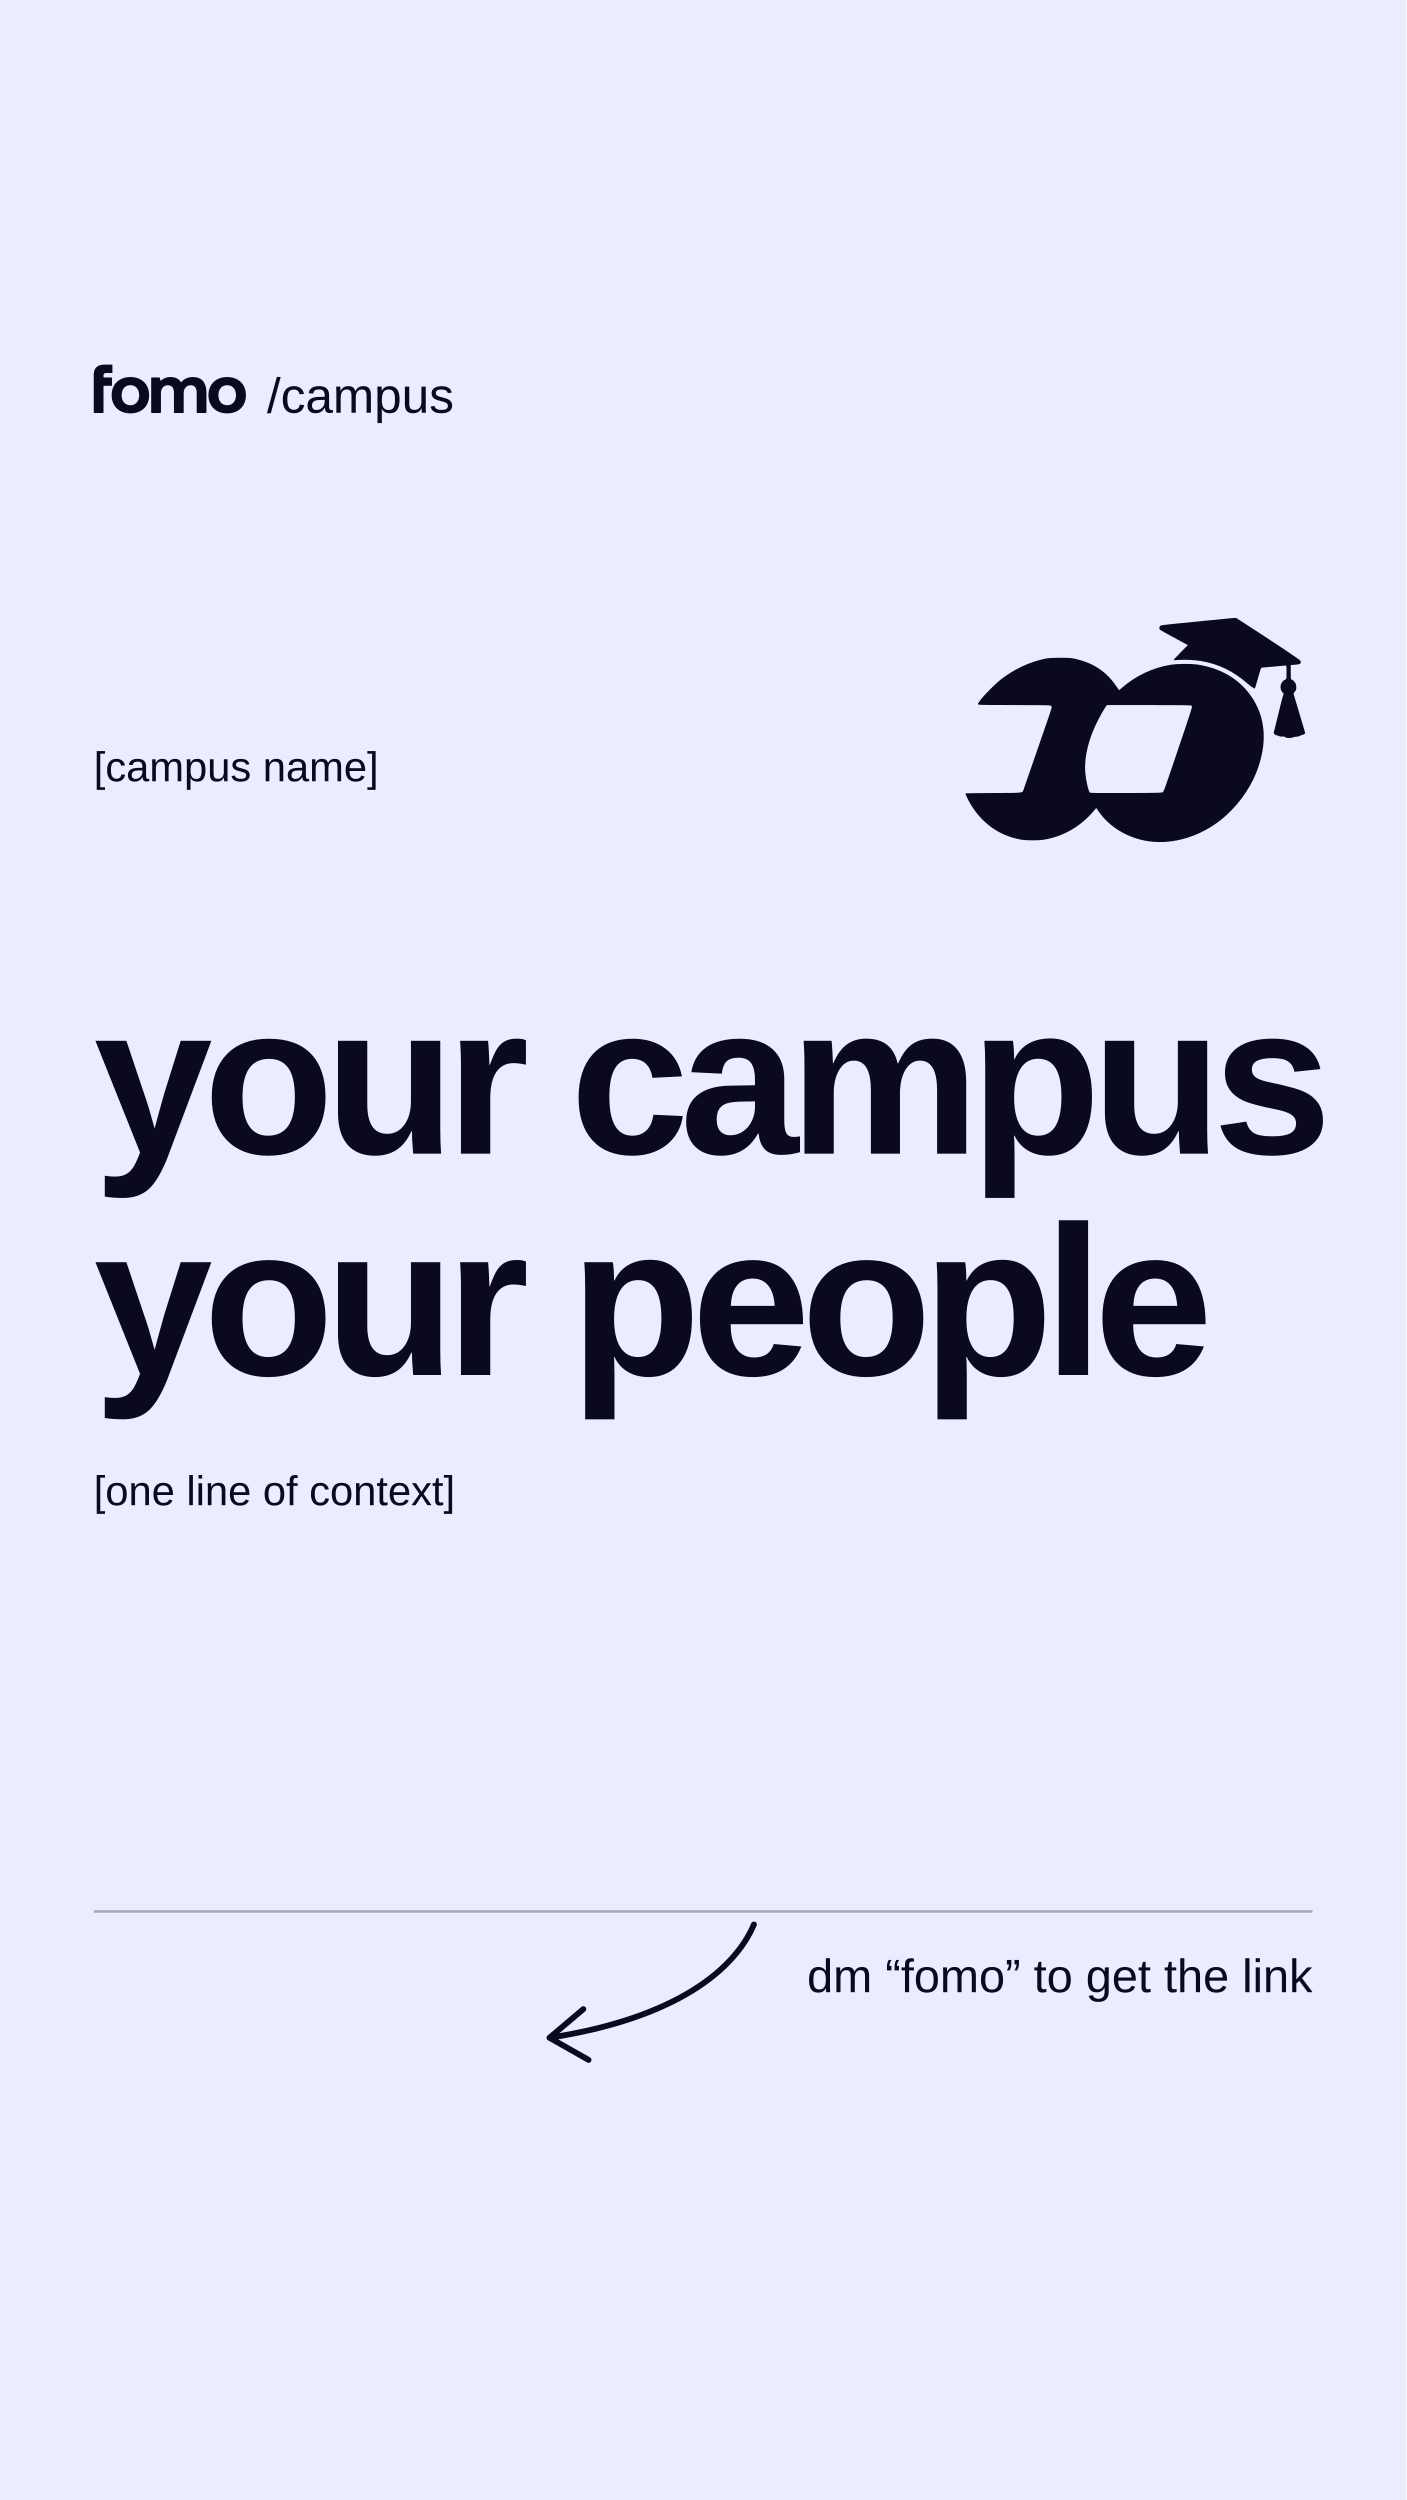
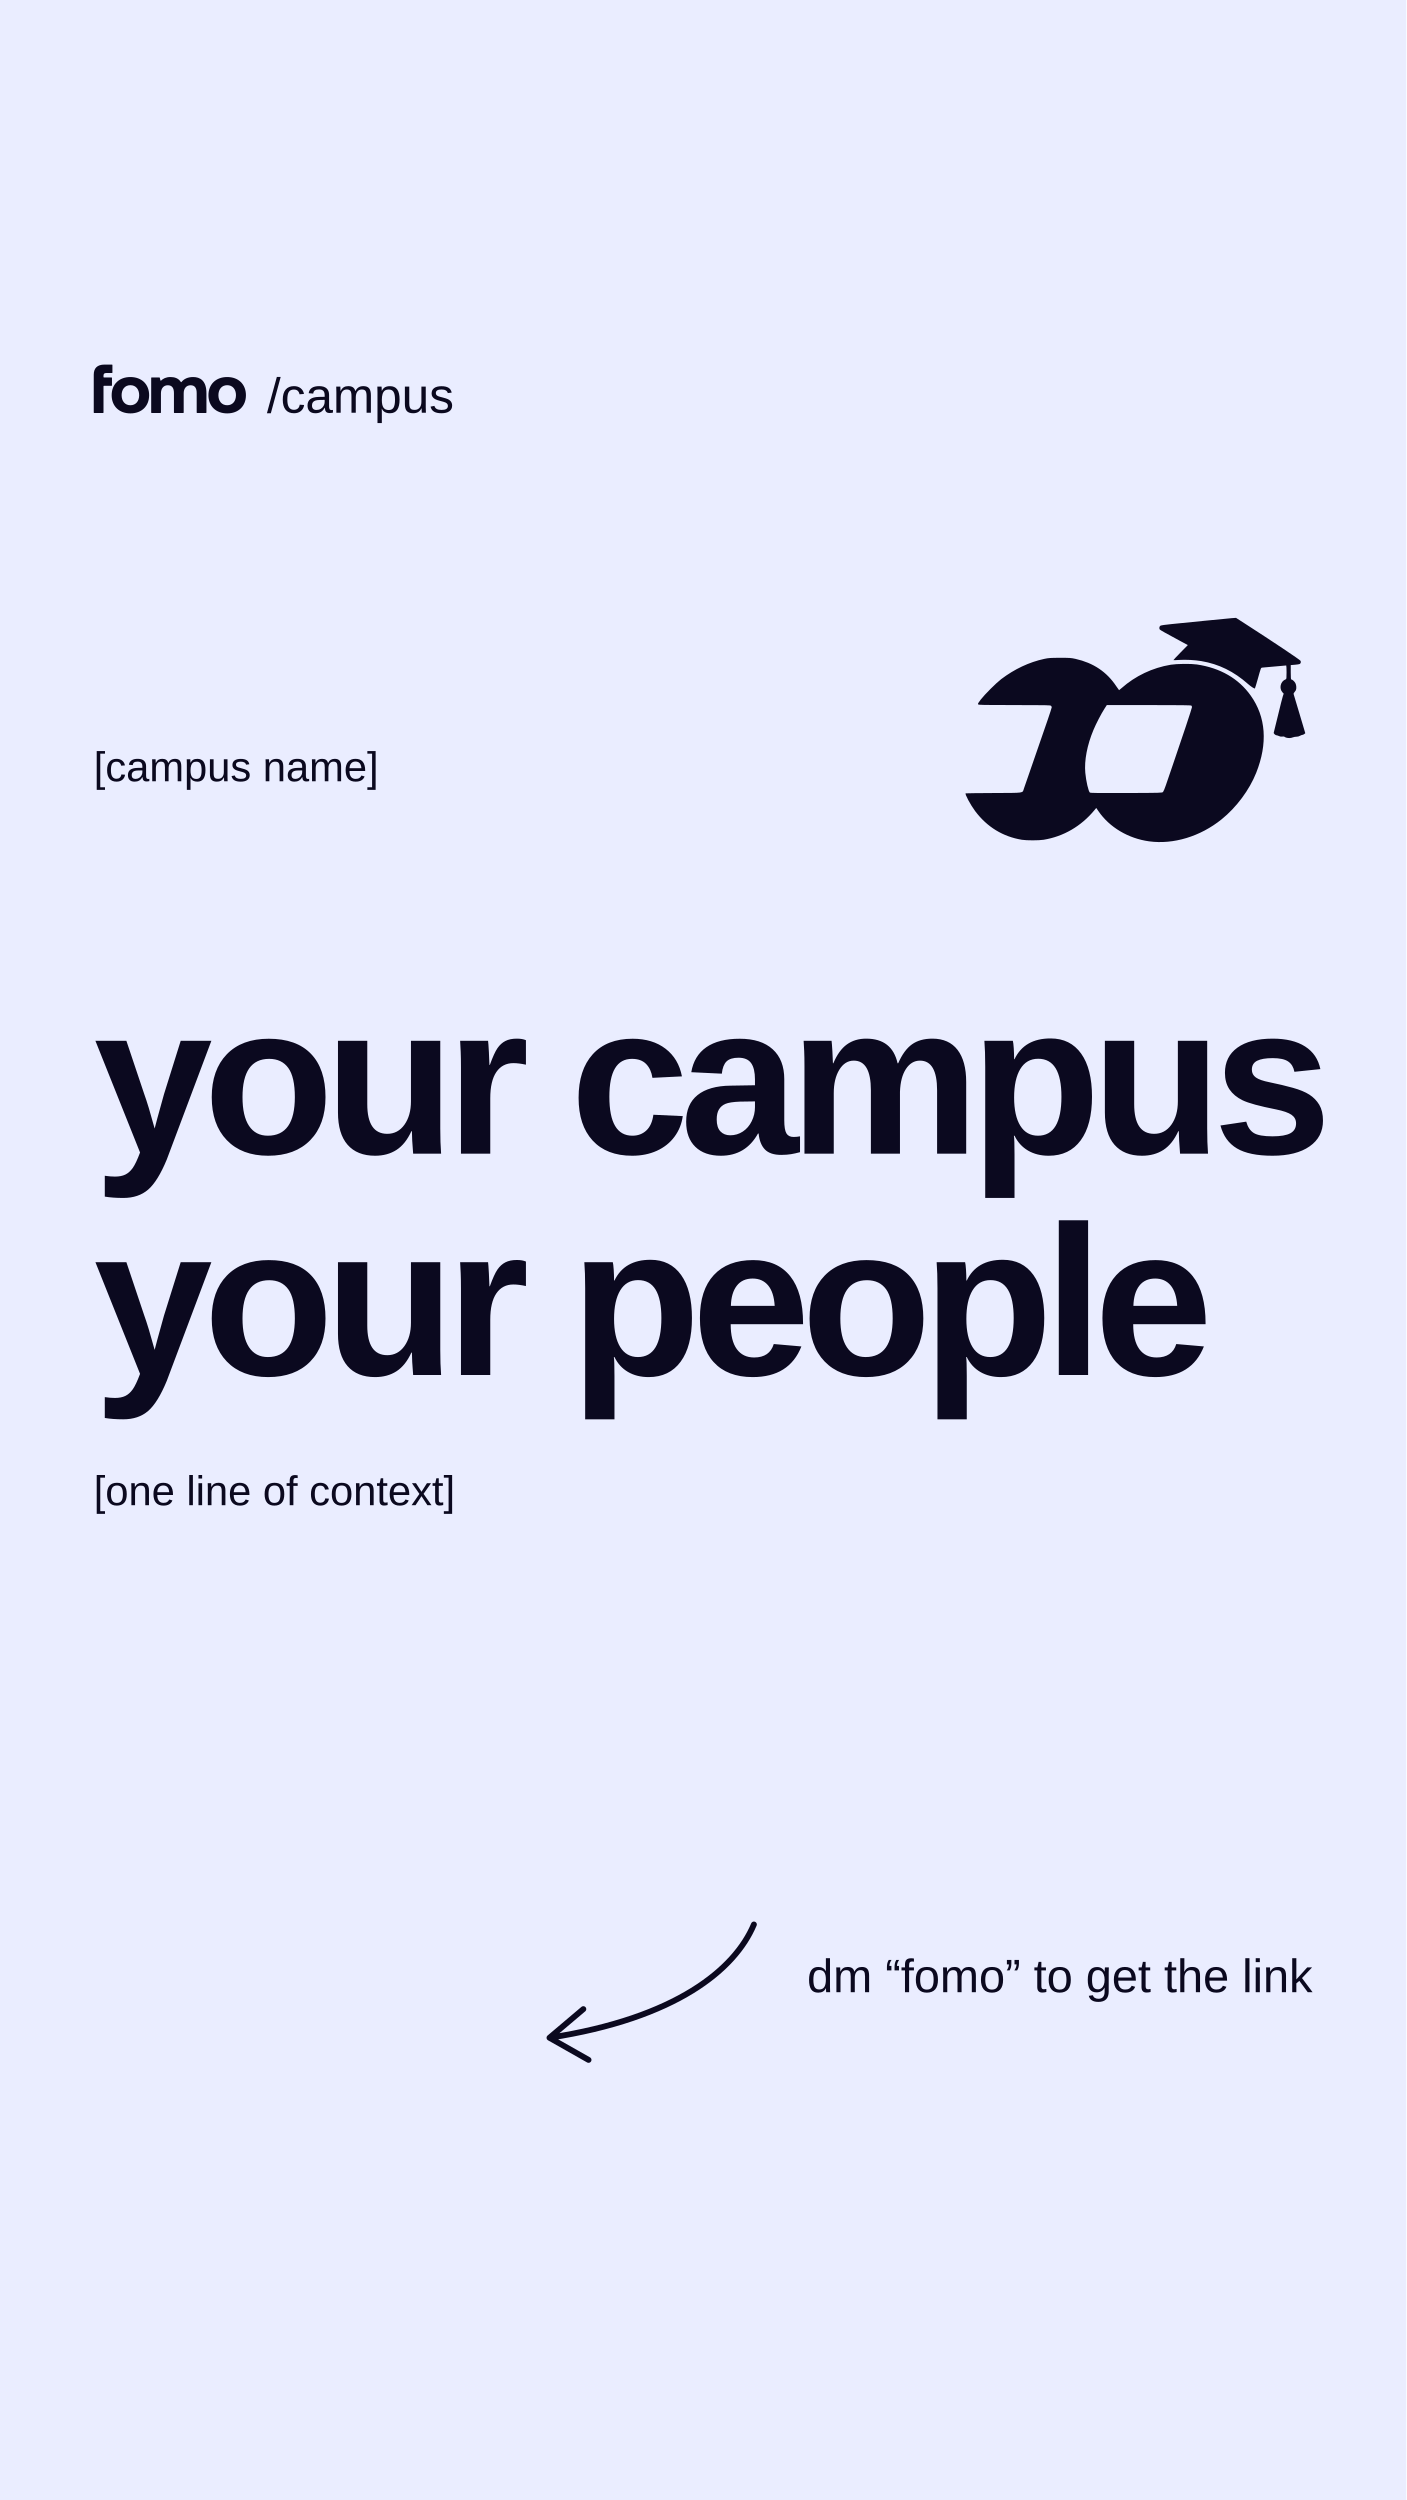
<svg xmlns="http://www.w3.org/2000/svg" xmlns:xlink="http://www.w3.org/1999/xlink" width="1080" height="1920" viewBox="0 0 1080 1920" role="img" aria-labelledby="title description">
  <defs>
    <style>text{font-family:Aeonik,Arial,sans-serif} .headline{font-size:164px;font-weight:700;letter-spacing:-7px} .label{font-size:32px;font-weight:500} .context{font-size:32px;font-weight:400}</style>
    <symbol id="fomo-campus-mark" viewBox="0 0 620 415">
      <g fill="currentColor" fill-rule="evenodd" transform="translate(-240.190 -291.993) scale(0.815589)">
        <path d="M704.000,851.489 C659.298,845.350 618.849,821.276 595.279,786.779 L590.531,779.831 L586.540,784.665 C558.138,819.063 520.232,841.118 477.500,848.109 C467.438,849.755 440.897,849.775 431.000,848.144 C390.066,841.399 356.287,820.720 330.727,786.759 C320.650,773.369 307.823,749.353 310.282,748.480 C310.952,748.242 338.147,747.924 370.715,747.774 C437.969,747.463 431.842,748.359 435.217,738.339 C436.299,735.128 440.265,723.725 444.030,713.000 C452.124,689.943 474.687,624.651 486.579,589.869 C491.210,576.322 495.000,564.542 495.000,563.691 C495.000,562.839 494.293,561.436 493.429,560.571 C492.027,559.170 483.541,559.000 415.051,559.000 C348.565,559.000 338.080,558.802 337.020,557.524 C336.010,556.307 336.975,554.517 342.549,547.274 C351.040,536.242 375.944,511.356 386.500,503.355 C415.124,481.659 446.747,466.787 479.000,459.852 C488.127,457.890 492.509,457.588 512.500,457.547 C533.032,457.505 536.614,457.749 545.881,459.824 C584.401,468.449 613.143,487.752 633.619,518.750 C636.617,523.288 639.264,527.000 639.501,527.000 C639.739,527.000 642.144,525.037 644.846,522.637 C674.311,496.467 711.276,478.895 750.500,472.411 C763.328,470.290 794.041,469.982 806.500,471.849 C856.836,479.392 895.899,501.942 921.968,538.507 C954.832,584.602 958.909,641.335 933.881,704.280 C919.198,741.207 891.383,778.611 859.500,804.302 C813.865,841.075 756.010,858.632 704.000,851.489 Z M733.852,745.500 C734.901,744.400 737.568,738.100 739.778,731.500 C741.988,724.900 748.839,704.875 755.003,687.000 C774.125,631.539 796.000,565.624 796.000,563.462 C796.000,562.328 795.460,560.860 794.800,560.200 C793.884,559.284 772.221,559.000 703.396,559.000 L613.193,559.000 L607.900,567.250 C600.996,578.011 590.163,598.929 584.528,612.379 C570.986,644.701 564.625,678.053 567.010,704.228 C568.643,722.141 573.768,744.378 576.815,746.768 C578.095,747.772 594.392,747.980 655.188,747.768 C730.463,747.505 731.982,747.461 733.852,745.500 Z M998.299,628.894 C996.539,628.385 994.824,627.524 994.489,626.982 C994.146,626.428 992.190,626.266 990.022,626.612 C987.410,627.030 985.121,626.708 982.929,625.615 C981.149,624.727 978.923,624.000 977.981,624.000 C975.197,624.000 970.787,619.991 971.523,618.130 C971.877,617.233 975.979,600.548 980.638,581.052 C985.297,561.556 989.956,543.106 990.991,540.052 L992.872,534.500 L990.500,532.000 C982.248,523.304 985.952,507.770 997.250,503.694 C998.807,503.132 999.000,501.464 999.000,488.531 C999.000,480.539 998.672,474.000 998.272,474.000 C995.946,474.000 949.957,478.091 947.317,478.533 C943.666,479.144 944.526,477.033 936.947,504.000 C934.088,514.175 931.444,522.838 931.072,523.252 C930.186,524.238 922.689,519.440 916.433,513.885 C885.904,486.771 853.740,470.988 815.991,464.599 C802.027,462.235 782.154,461.195 768.545,462.114 C761.969,462.559 756.404,462.737 756.178,462.511 C755.952,462.285 762.816,454.929 771.432,446.164 L787.096,430.229 L769.798,420.922 C739.352,404.542 727.553,397.893 726.782,396.682 C725.220,394.225 725.982,390.057 728.250,388.655 C729.634,387.800 738.967,386.442 752.500,385.127 C764.600,383.951 796.325,380.774 823.000,378.067 C849.675,375.360 875.775,372.844 881.000,372.477 L890.500,371.808 L909.000,383.723 C968.284,421.904 1027.749,461.663 1028.963,463.931 C1030.330,466.486 1029.516,469.662 1027.182,470.880 C1026.257,471.362 1021.562,472.077 1016.750,472.468 L1008.000,473.180 L1008.000,488.590 C1008.000,499.093 1008.349,504.000 1009.096,504.000 C1011.343,504.000 1016.111,508.296 1018.023,512.044 C1020.213,516.339 1020.635,523.898 1018.875,527.316 C1018.256,528.517 1016.830,530.510 1015.706,531.745 C1013.883,533.746 1013.790,534.397 1014.850,537.745 C1015.504,539.810 1021.252,559.030 1027.624,580.456 L1039.210,619.412 L1036.994,621.206 C1035.775,622.193 1033.954,623.000 1032.946,623.000 C1031.939,623.000 1029.564,623.915 1027.670,625.032 C1025.599,626.254 1022.684,627.005 1020.362,626.915 C1018.238,626.833 1014.700,627.473 1012.500,628.339 C1008.042,630.092 1003.110,630.285 998.299,628.894 Z" />
      </g>
    </symbol>
    <symbol id="fomo-wordmark" viewBox="0 0 352 113" fill="none">
      <path d="M0.003 23.325C0.003 8.468 7.991 0 24.923 0H42.105C42.675 0 43.134 0.46 43.134 1.029V18.462C43.134 19.031 42.675 19.49 42.105 19.49H28.757C24.443 19.49 22.526 21.408 22.526 25.561V28.685C22.526 29.255 22.985 29.714 23.555 29.714H41.076C41.646 29.714 42.105 30.174 42.105 30.743V48.014C42.105 48.584 41.646 49.043 41.076 49.043H23.555C22.985 49.043 22.526 49.503 22.526 50.072V110.797C22.526 111.366 22.066 111.826 21.497 111.826H1.029C0.46 111.826 0 111.366 0 110.797V23.325H0.003Z" fill="currentColor" />
      <path d="M41.381 70.769C41.381 45.528 58.636 28.757 84.673 28.757C110.711 28.757 127.965 45.531 127.965 70.769C127.965 96.008 110.711 112.782 84.673 112.782C58.636 112.782 41.381 96.008 41.381 70.769ZM104.959 70.769C104.959 57.192 97.291 47.606 84.67 47.606C72.049 47.606 64.384 57.192 64.384 70.769C64.384 84.347 72.052 93.933 84.67 93.933C97.287 93.933 104.959 84.347 104.959 70.769Z" fill="currentColor" />
      <path d="M260.369 65.978V110.796C260.369 111.366 259.909 111.825 259.34 111.825H238.872C238.302 111.825 237.843 111.366 237.843 110.796V65.817C237.843 53.995 233.371 47.767 223.785 47.767C214.199 47.767 207.491 54.794 207.81 67.415V110.796C207.81 111.366 207.35 111.825 206.781 111.825H186.313C185.744 111.825 185.284 111.366 185.284 110.796V65.817C185.284 53.995 180.812 47.767 171.065 47.767C161.318 47.767 155.251 55.117 155.251 66.616V110.796C155.251 111.366 154.792 111.825 154.222 111.825H133.754C133.185 111.825 132.725 111.366 132.725 110.796V30.746C132.725 30.177 133.185 29.717 133.754 29.717H151.571C152.044 29.717 152.456 30.039 152.569 30.495L154.088 36.58C154.246 37.211 155.028 37.447 155.501 37.002C160.183 32.615 166.476 28.757 177.451 28.757C186.961 28.757 195.882 31.703 201.246 40.284C201.565 40.791 202.281 40.836 202.652 40.362C208.307 33.136 217.317 28.757 229.687 28.757C245.662 28.757 260.358 37.063 260.358 65.978H260.369Z" fill="currentColor" />
      <path d="M265.029 70.769C265.029 45.528 282.284 28.757 308.321 28.757C334.359 28.757 351.613 45.531 351.613 70.769C351.613 96.008 334.359 112.782 308.321 112.782C282.284 112.782 265.029 96.008 265.029 70.769ZM328.607 70.769C328.607 57.192 320.939 47.606 308.318 47.606C295.697 47.606 288.032 57.192 288.032 70.769C288.032 84.347 295.7 93.933 308.318 93.933C320.935 93.933 328.607 84.347 328.607 70.769Z" fill="currentColor" />
    </symbol>
  </defs>
  <g id="background">
    <rect width="1080" height="1920" fill="#EAEDFF" />
  </g>
  <g id="brand" color="#0B091F">
    <use href="#fomo-wordmark" xlink:href="#fomo-wordmark" x="72" y="280" width="117" height="37.560" />
    <text x="205" y="317" fill="#0B091F" font-size="38" font-weight="500">/campus</text>
    <use href="#fomo-campus-mark" xlink:href="#fomo-campus-mark" x="736" y="458" width="272" height="205.227" />
  </g>
  <g id="editable-message">
    <text x="72" y="600" class="label" fill="#0B091F">[campus name]</text>
    <text x="72" y="886" class="headline" fill="#0B091F">your campus</text>
    <text x="72" y="1056" class="headline" fill="#0B091F">your people</text>
    <text x="72" y="1156" class="context" fill="#0B091F">[one line of context]</text>
  </g>
  <g id="editable-call-to-action">
-     <path d="M72 1468 H1008" stroke="#0B091F" stroke-opacity=".3" stroke-width="2" />
    <text x="1008" y="1530" fill="#0B091F" font-size="36" font-weight="500" text-anchor="end">dm “fomo” to get the link</text>
    <path id="cta-arrow" d="M157 0C142.5 34.5 97.5 72 0 87M26 65L0 87L30 104" transform="translate(422 1478)" fill="none" stroke="#0B091F" stroke-width="4.5" stroke-linecap="round" stroke-linejoin="round" />
  </g>
</svg>
